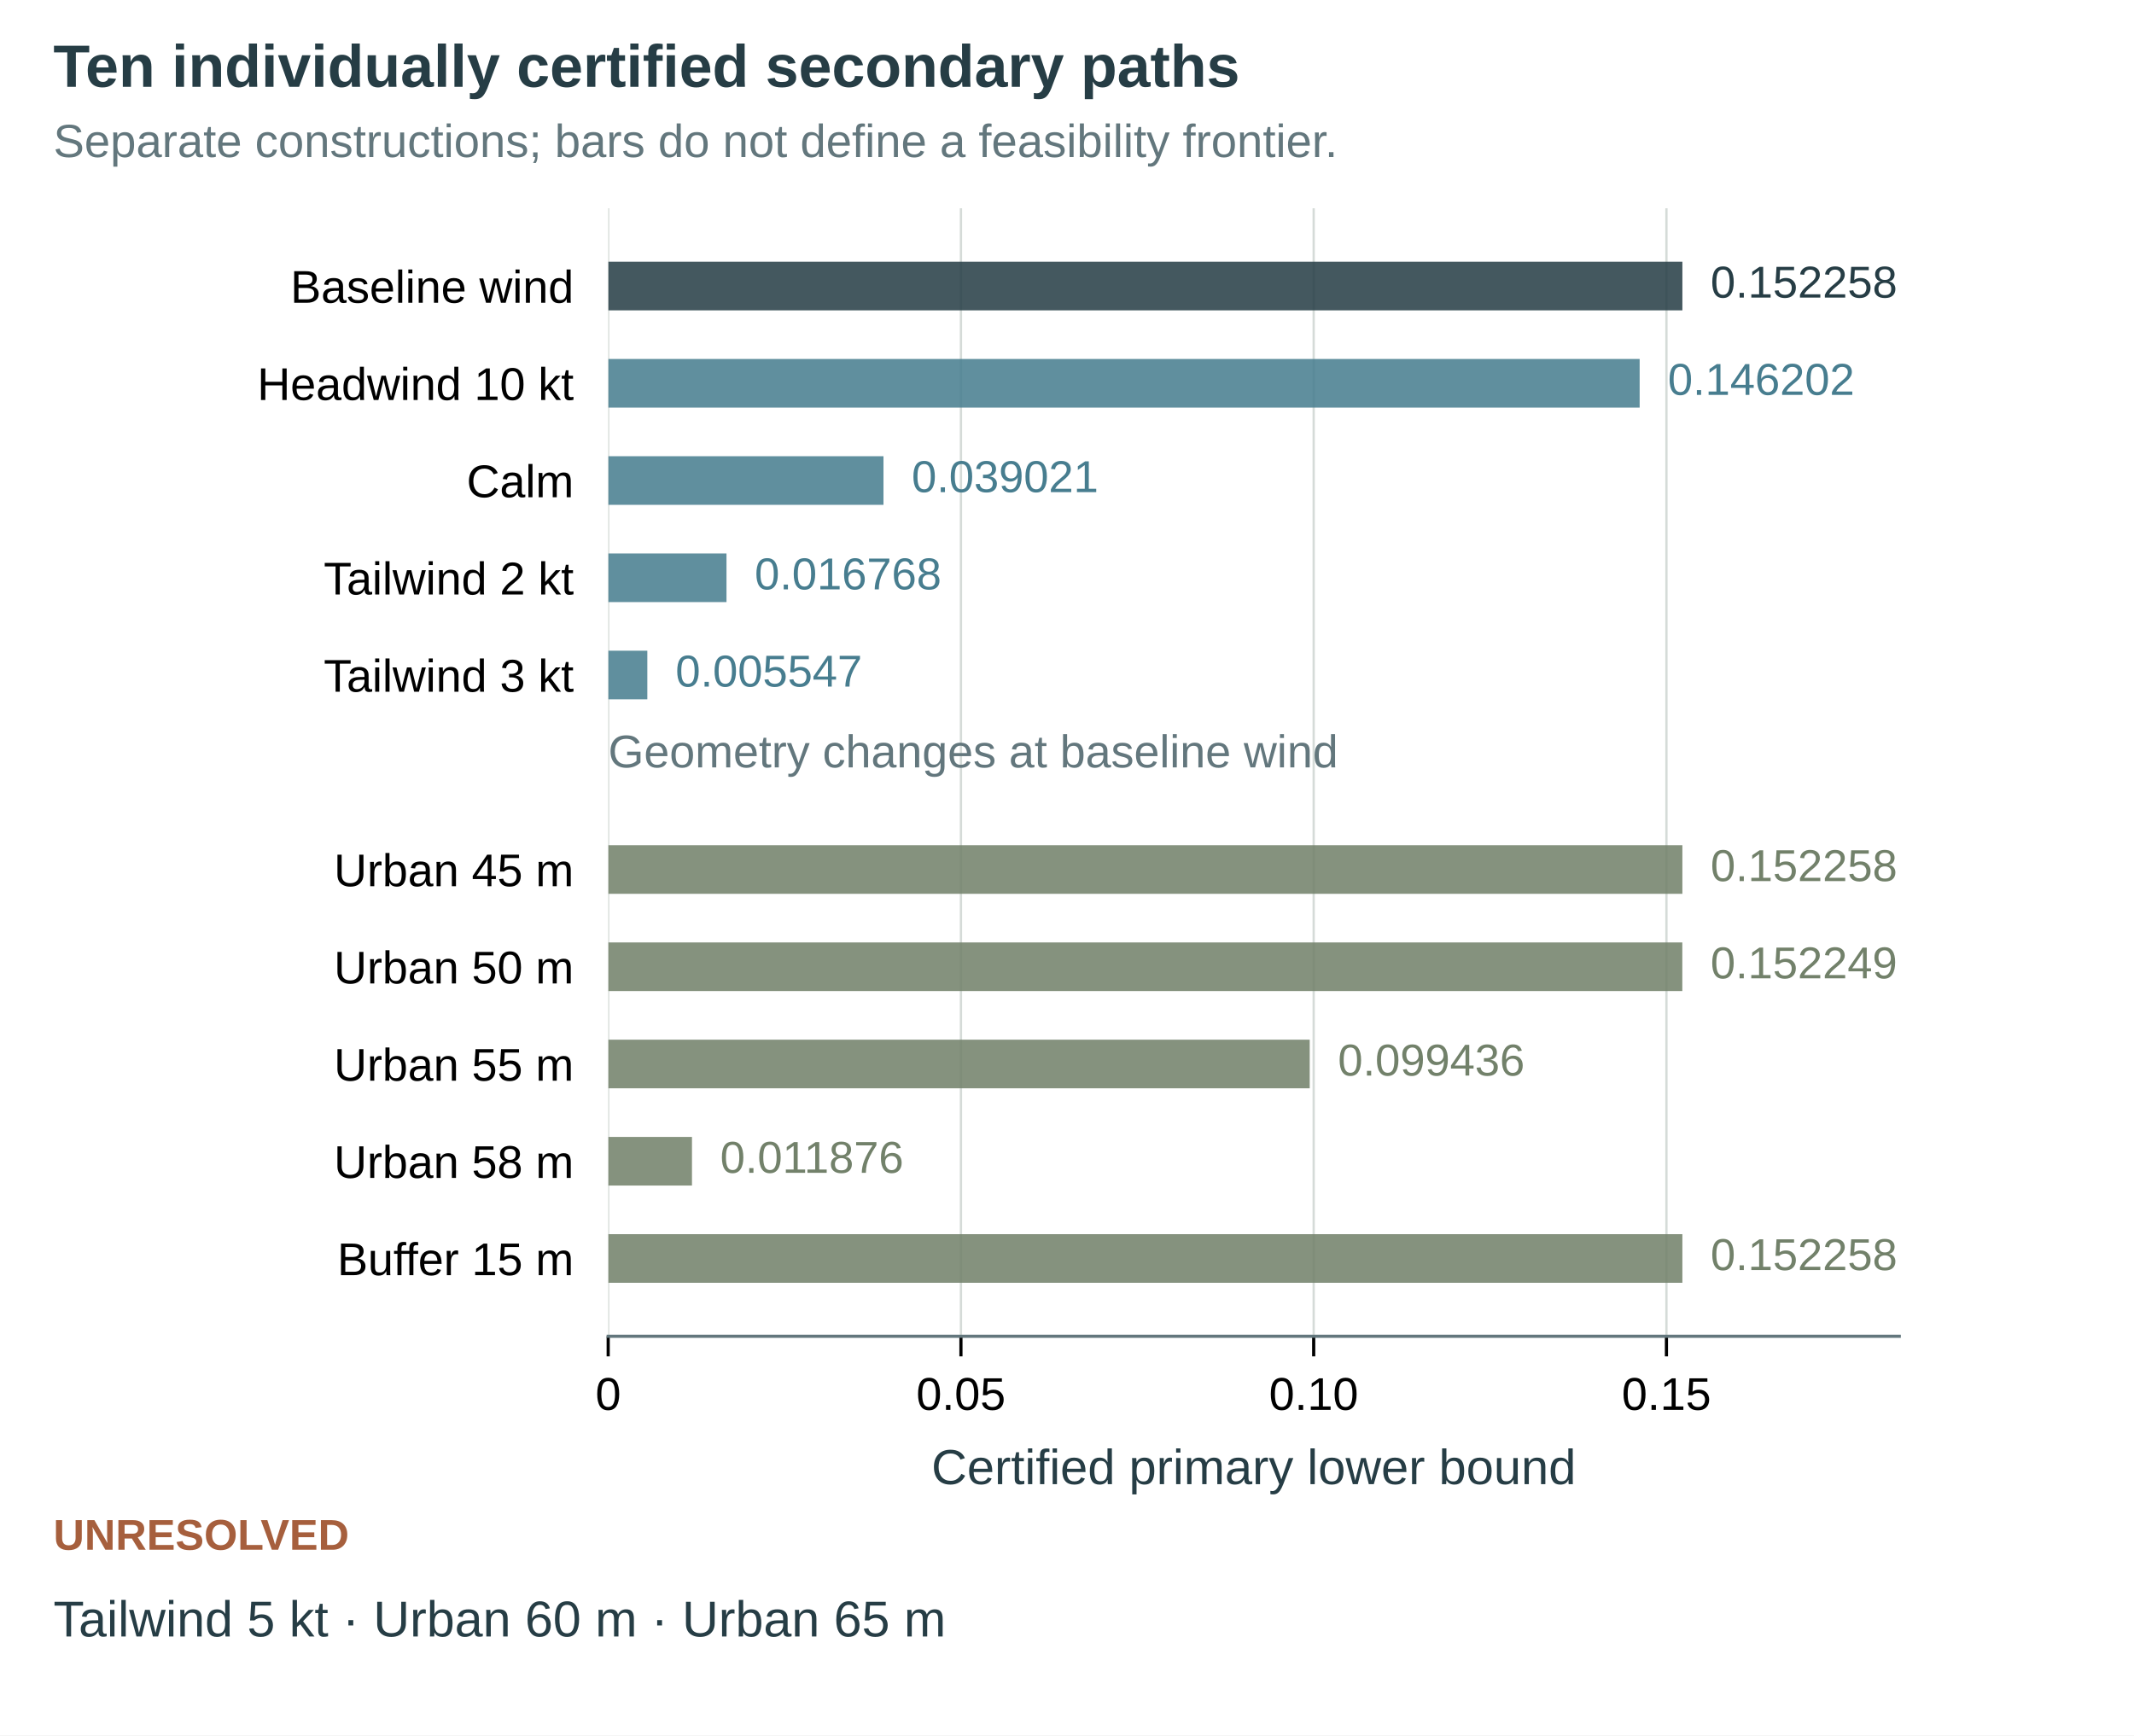
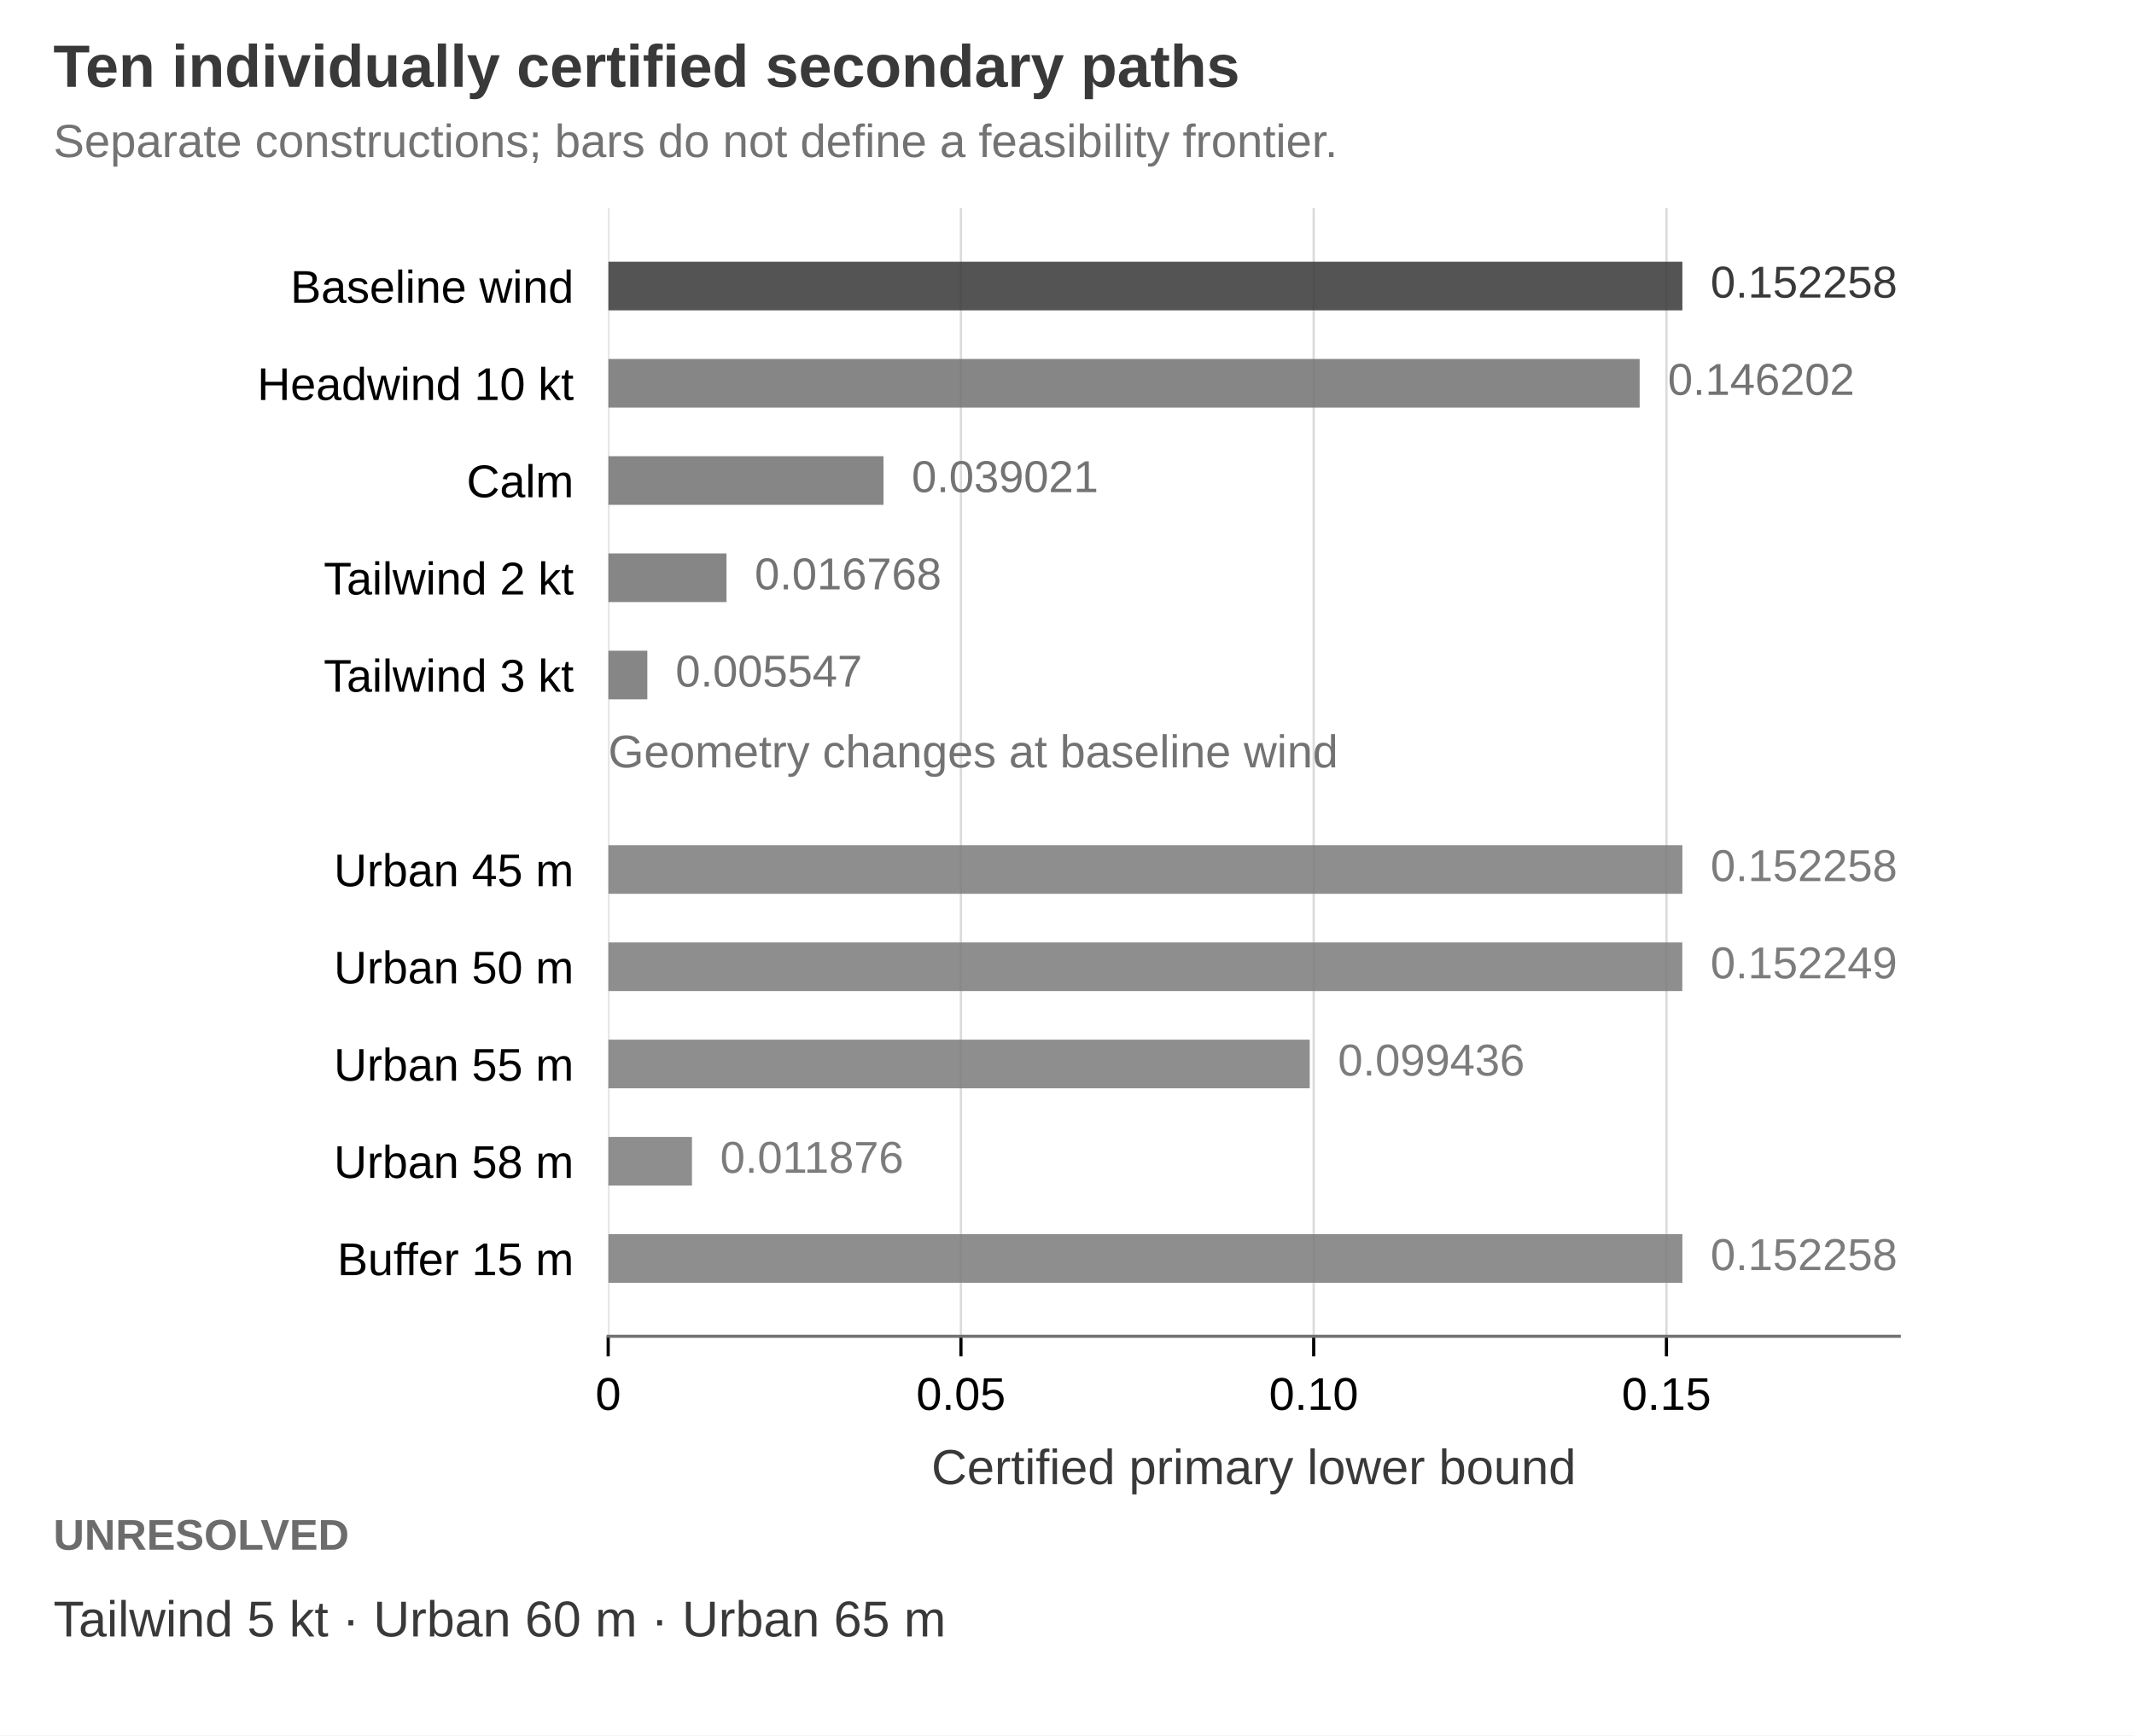
<svg xmlns="http://www.w3.org/2000/svg" xmlns:xlink="http://www.w3.org/1999/xlink" width="371.806pt" height="302.4pt" viewBox="0 0 371.806 302.4" version="1.1">
  <defs>
    <style type="text/css">*{stroke-linejoin: round; stroke-linecap: butt}</style>
  </defs>
  <g id="figure_1">
    <g id="patch_1">
      <path d="M 0 302.4  L 371.806 302.4  L 371.806 0  L 0 0  z " style="fill: #ffffff" />
    </g>
    <g id="axes_1">
      <g id="patch_2">
        <path d="M 105.965 232.848  L 330.907 232.848  L 330.907 36.288  L 105.965 36.288  z " style="fill: #ffffff" />
      </g>
      <g id="matplotlib.axis_1">
        <g id="xtick_1">
          <g id="line2d_1">
-             <path d="M 105.965 232.848  L 105.965 36.288  " clip-path="url(#p746984b168)" style="fill: none; stroke: #d5dbd8; stroke-width: 0.4; stroke-linecap: square" />
+             <path d="M 105.965 232.848  L 105.965 36.288  " clip-path="url(#p746984b168)" style="fill: none; stroke: #dadada; stroke-width: 0.4; stroke-linecap: square" />
          </g>
          <g id="line2d_2">
            <defs>
              <path id="m22aa7da705" d="M 0 0  L 0 3.5  " style="stroke: #000000; stroke-width: 0.55" />
            </defs>
            <g>
              <use xlink:href="#m22aa7da705" x="105.965" y="232.848" style="stroke: #000000; stroke-width: 0.55" />
            </g>
          </g>
          <g id="text_1">
            <text style="font-size: 8px; font-family: 'Arial'; text-anchor: middle" x="105.965" y="245.672" transform="rotate(-0 105.9646 245.6722)">0</text>
          </g>
        </g>
        <g id="xtick_2">
          <g id="line2d_3">
-             <path d="M 167.424 232.848  L 167.424 36.288  " clip-path="url(#p746984b168)" style="fill: none; stroke: #d5dbd8; stroke-width: 0.4; stroke-linecap: square" />
+             <path d="M 167.424 232.848  L 167.424 36.288  " clip-path="url(#p746984b168)" style="fill: none; stroke: #dadada; stroke-width: 0.4; stroke-linecap: square" />
          </g>
          <g id="line2d_4">
            <g>
              <use xlink:href="#m22aa7da705" x="167.424" y="232.848" style="stroke: #000000; stroke-width: 0.55" />
            </g>
          </g>
          <g id="text_2">
            <text style="font-size: 8px; font-family: 'Arial'; text-anchor: middle" x="167.424" y="245.672" transform="rotate(-0 167.4243 245.6722)">0.05</text>
          </g>
        </g>
        <g id="xtick_3">
          <g id="line2d_5">
-             <path d="M 228.884 232.848  L 228.884 36.288  " clip-path="url(#p746984b168)" style="fill: none; stroke: #d5dbd8; stroke-width: 0.4; stroke-linecap: square" />
+             <path d="M 228.884 232.848  L 228.884 36.288  " clip-path="url(#p746984b168)" style="fill: none; stroke: #dadada; stroke-width: 0.4; stroke-linecap: square" />
          </g>
          <g id="line2d_6">
            <g>
              <use xlink:href="#m22aa7da705" x="228.884" y="232.848" style="stroke: #000000; stroke-width: 0.55" />
            </g>
          </g>
          <g id="text_3">
            <text style="font-size: 8px; font-family: 'Arial'; text-anchor: middle" x="228.884" y="245.672" transform="rotate(-0 228.884 245.6722)">0.10</text>
          </g>
        </g>
        <g id="xtick_4">
          <g id="line2d_7">
-             <path d="M 290.344 232.848  L 290.344 36.288  " clip-path="url(#p746984b168)" style="fill: none; stroke: #d5dbd8; stroke-width: 0.4; stroke-linecap: square" />
+             <path d="M 290.344 232.848  L 290.344 36.288  " clip-path="url(#p746984b168)" style="fill: none; stroke: #dadada; stroke-width: 0.4; stroke-linecap: square" />
          </g>
          <g id="line2d_8">
            <g>
              <use xlink:href="#m22aa7da705" x="290.344" y="232.848" style="stroke: #000000; stroke-width: 0.55" />
            </g>
          </g>
          <g id="text_4">
            <text style="font-size: 8px; font-family: 'Arial'; text-anchor: middle" x="290.344" y="245.672" transform="rotate(-0 290.3437 245.6722)">0.15</text>
          </g>
        </g>
        <g id="text_5">
-           <text style="font-size: 8.6px; font-family: 'Arial'; text-anchor: middle; fill: #263d45" x="218.436" y="258.617" transform="rotate(-0 218.4359 258.6168)">Certified primary lower bound</text>
+           <text style="font-size: 8.6px; font-family: 'Arial'; text-anchor: middle; fill: #393939" x="218.436" y="258.617" transform="rotate(-0 218.4359 258.6168)">Certified primary lower bound</text>
        </g>
      </g>
      <g id="matplotlib.axis_2">
        <g id="ytick_1">
          <g id="line2d_9" />
          <g id="text_6">
            <text style="font-size: 8px; font-family: 'Arial'; text-anchor: end" x="99.965" y="52.756" transform="rotate(-0 99.96463 52.75597)">Baseline wind</text>
          </g>
        </g>
        <g id="ytick_2">
          <g id="line2d_10" />
          <g id="text_7">
            <text style="font-size: 8px; font-family: 'Arial'; text-anchor: end" x="99.965" y="69.701" transform="rotate(-0 99.96463 69.7008)">Headwind 10 kt</text>
          </g>
        </g>
        <g id="ytick_3">
          <g id="line2d_11" />
          <g id="text_8">
            <text style="font-size: 8px; font-family: 'Arial'; text-anchor: end" x="99.965" y="86.646" transform="rotate(-0 99.96463 86.64563)">Calm</text>
          </g>
        </g>
        <g id="ytick_4">
          <g id="line2d_12" />
          <g id="text_9">
            <text style="font-size: 8px; font-family: 'Arial'; text-anchor: end" x="99.965" y="103.59" transform="rotate(-0 99.96463 103.5905)">Tailwind 2 kt</text>
          </g>
        </g>
        <g id="ytick_5">
          <g id="line2d_13" />
          <g id="text_10">
            <text style="font-size: 8px; font-family: 'Arial'; text-anchor: end" x="99.965" y="120.535" transform="rotate(-0 99.96463 120.5353)">Tailwind 3 kt</text>
          </g>
        </g>
        <g id="ytick_6">
          <g id="line2d_14" />
          <g id="text_11">
            <text style="font-size: 8px; font-family: 'Arial'; text-anchor: end" x="99.965" y="154.425" transform="rotate(-0 99.96463 154.4249)">Urban 45 m</text>
          </g>
        </g>
        <g id="ytick_7">
          <g id="line2d_15" />
          <g id="text_12">
            <text style="font-size: 8px; font-family: 'Arial'; text-anchor: end" x="99.965" y="171.37" transform="rotate(-0 99.96463 171.3698)">Urban 50 m</text>
          </g>
        </g>
        <g id="ytick_8">
          <g id="line2d_16" />
          <g id="text_13">
            <text style="font-size: 8px; font-family: 'Arial'; text-anchor: end" x="99.965" y="188.315" transform="rotate(-0 99.96463 188.3146)">Urban 55 m</text>
          </g>
        </g>
        <g id="ytick_9">
          <g id="line2d_17" />
          <g id="text_14">
            <text style="font-size: 8px; font-family: 'Arial'; text-anchor: end" x="99.965" y="205.259" transform="rotate(-0 99.96463 205.2594)">Urban 58 m</text>
          </g>
        </g>
        <g id="ytick_10">
          <g id="line2d_18" />
          <g id="text_15">
            <text style="font-size: 8px; font-family: 'Arial'; text-anchor: end" x="99.965" y="222.204" transform="rotate(-0 99.96463 222.2042)">Buffer 15 m</text>
          </g>
        </g>
      </g>
      <g id="patch_3">
-         <path d="M 105.965 54.08  L 293.12 54.08  L 293.12 45.608  L 105.965 45.608  z " clip-path="url(#p746984b168)" style="fill: #263d45; opacity: 0.86" />
+         <path d="M 105.965 54.08  L 293.12 54.08  L 293.12 45.608  L 105.965 45.608  z " clip-path="url(#p746984b168)" style="fill: #393939; opacity: 0.86" />
      </g>
      <g id="patch_4">
-         <path d="M 105.965 71.025  L 285.676 71.025  L 285.676 62.552  L 105.965 62.552  z " clip-path="url(#p746984b168)" style="fill: #477d8f; opacity: 0.86" />
+         <path d="M 105.965 71.025  L 285.676 71.025  L 285.676 62.552  L 105.965 62.552  z " clip-path="url(#p746984b168)" style="fill: #737373; opacity: 0.86" />
      </g>
      <g id="patch_5">
-         <path d="M 105.965 87.97  L 153.929 87.97  L 153.929 79.497  L 105.965 79.497  z " clip-path="url(#p746984b168)" style="fill: #477d8f; opacity: 0.86" />
+         <path d="M 105.965 87.97  L 153.929 87.97  L 153.929 79.497  L 105.965 79.497  z " clip-path="url(#p746984b168)" style="fill: #737373; opacity: 0.86" />
      </g>
      <g id="patch_6">
-         <path d="M 105.965 104.915  L 126.576 104.915  L 126.576 96.442  L 105.965 96.442  z " clip-path="url(#p746984b168)" style="fill: #477d8f; opacity: 0.86" />
+         <path d="M 105.965 104.915  L 126.576 104.915  L 126.576 96.442  L 105.965 96.442  z " clip-path="url(#p746984b168)" style="fill: #737373; opacity: 0.86" />
      </g>
      <g id="patch_7">
-         <path d="M 105.965 121.859  L 112.784 121.859  L 112.784 113.387  L 105.965 113.387  z " clip-path="url(#p746984b168)" style="fill: #477d8f; opacity: 0.86" />
+         <path d="M 105.965 121.859  L 112.784 121.859  L 112.784 113.387  L 105.965 113.387  z " clip-path="url(#p746984b168)" style="fill: #737373; opacity: 0.86" />
      </g>
      <g id="patch_8">
-         <path d="M 105.965 155.749  L 293.12 155.749  L 293.12 147.277  L 105.965 147.277  z " clip-path="url(#p746984b168)" style="fill: #72816a; opacity: 0.86" />
+         <path d="M 105.965 155.749  L 293.12 155.749  L 293.12 147.277  L 105.965 147.277  z " clip-path="url(#p746984b168)" style="fill: #7c7c7c; opacity: 0.86" />
      </g>
      <g id="patch_9">
-         <path d="M 105.965 172.694  L 293.109 172.694  L 293.109 164.221  L 105.965 164.221  z " clip-path="url(#p746984b168)" style="fill: #72816a; opacity: 0.86" />
+         <path d="M 105.965 172.694  L 293.109 172.694  L 293.109 164.221  L 105.965 164.221  z " clip-path="url(#p746984b168)" style="fill: #7c7c7c; opacity: 0.86" />
      </g>
      <g id="patch_10">
-         <path d="M 105.965 189.639  L 228.192 189.639  L 228.192 181.166  L 105.965 181.166  z " clip-path="url(#p746984b168)" style="fill: #72816a; opacity: 0.86" />
+         <path d="M 105.965 189.639  L 228.192 189.639  L 228.192 181.166  L 105.965 181.166  z " clip-path="url(#p746984b168)" style="fill: #7c7c7c; opacity: 0.86" />
      </g>
      <g id="patch_11">
-         <path d="M 105.965 206.584  L 120.563 206.584  L 120.563 198.111  L 105.965 198.111  z " clip-path="url(#p746984b168)" style="fill: #72816a; opacity: 0.86" />
+         <path d="M 105.965 206.584  L 120.563 206.584  L 120.563 198.111  L 105.965 198.111  z " clip-path="url(#p746984b168)" style="fill: #7c7c7c; opacity: 0.86" />
      </g>
      <g id="patch_12">
-         <path d="M 105.965 223.528  L 293.12 223.528  L 293.12 215.056  L 105.965 215.056  z " clip-path="url(#p746984b168)" style="fill: #72816a; opacity: 0.86" />
+         <path d="M 105.965 223.528  L 293.12 223.528  L 293.12 215.056  L 105.965 215.056  z " clip-path="url(#p746984b168)" style="fill: #7c7c7c; opacity: 0.86" />
      </g>
      <g id="patch_13">
-         <path d="M 105.965 232.848  L 330.907 232.848  " style="fill: none; stroke: #63777d; stroke-width: 0.55; stroke-linejoin: miter; stroke-linecap: square" />
+         <path d="M 105.965 232.848  L 330.907 232.848  " style="fill: none; stroke: #737373; stroke-width: 0.55; stroke-linejoin: miter; stroke-linecap: square" />
      </g>
      <g id="text_16">
-         <text style="font-size: 7.8px; font-family: 'Arial'; text-anchor: start; fill: #263d45" x="298.037" y="51.862" transform="rotate(-0 298.0368 51.86242)">0.152258</text>
+         <text style="font-size: 7.8px; font-family: 'Arial'; text-anchor: start; fill: #393939" x="298.037" y="51.862" transform="rotate(-0 298.0368 51.86242)">0.152258</text>
      </g>
      <g id="text_17">
-         <text style="font-size: 7.8px; font-family: 'Arial'; text-anchor: start; fill: #477d8f" x="290.593" y="68.807" transform="rotate(-0 290.5931 68.80724)">0.146202</text>
+         <text style="font-size: 7.8px; font-family: 'Arial'; text-anchor: start; fill: #737373" x="290.593" y="68.807" transform="rotate(-0 290.5931 68.80724)">0.146202</text>
      </g>
      <g id="text_18">
-         <text style="font-size: 7.8px; font-family: 'Arial'; text-anchor: start; fill: #477d8f" x="158.846" y="85.752" transform="rotate(-0 158.8461 85.75207)">0.039021</text>
+         <text style="font-size: 7.8px; font-family: 'Arial'; text-anchor: start; fill: #737373" x="158.846" y="85.752" transform="rotate(-0 158.8461 85.75207)">0.039021</text>
      </g>
      <g id="text_19">
-         <text style="font-size: 7.8px; font-family: 'Arial'; text-anchor: start; fill: #477d8f" x="131.493" y="102.697" transform="rotate(-0 131.4926 102.6969)">0.016768</text>
+         <text style="font-size: 7.8px; font-family: 'Arial'; text-anchor: start; fill: #737373" x="131.493" y="102.697" transform="rotate(-0 131.4926 102.6969)">0.016768</text>
      </g>
      <g id="text_20">
-         <text style="font-size: 7.8px; font-family: 'Arial'; text-anchor: start; fill: #477d8f" x="117.7" y="119.642" transform="rotate(-0 117.7003 119.6417)">0.005547</text>
+         <text style="font-size: 7.8px; font-family: 'Arial'; text-anchor: start; fill: #737373" x="117.7" y="119.642" transform="rotate(-0 117.7003 119.6417)">0.005547</text>
      </g>
      <g id="text_21">
-         <text style="font-size: 7.8px; font-family: 'Arial'; text-anchor: start; fill: #72816a" x="298.037" y="153.531" transform="rotate(-0 298.0368 153.5314)">0.152258</text>
+         <text style="font-size: 7.8px; font-family: 'Arial'; text-anchor: start; fill: #7c7c7c" x="298.037" y="153.531" transform="rotate(-0 298.0368 153.5314)">0.152258</text>
      </g>
      <g id="text_22">
-         <text style="font-size: 7.8px; font-family: 'Arial'; text-anchor: start; fill: #72816a" x="298.026" y="170.476" transform="rotate(-0 298.0261 170.4762)">0.152249</text>
+         <text style="font-size: 7.8px; font-family: 'Arial'; text-anchor: start; fill: #7c7c7c" x="298.026" y="170.476" transform="rotate(-0 298.0261 170.4762)">0.152249</text>
      </g>
      <g id="text_23">
-         <text style="font-size: 7.8px; font-family: 'Arial'; text-anchor: start; fill: #72816a" x="233.108" y="187.421" transform="rotate(-0 233.1083 187.421)">0.099436</text>
+         <text style="font-size: 7.8px; font-family: 'Arial'; text-anchor: start; fill: #7c7c7c" x="233.108" y="187.421" transform="rotate(-0 233.1083 187.421)">0.099436</text>
      </g>
      <g id="text_24">
-         <text style="font-size: 7.8px; font-family: 'Arial'; text-anchor: start; fill: #72816a" x="125.48" y="204.366" transform="rotate(-0 125.4799 204.3659)">0.011876</text>
+         <text style="font-size: 7.8px; font-family: 'Arial'; text-anchor: start; fill: #7c7c7c" x="125.48" y="204.366" transform="rotate(-0 125.4799 204.3659)">0.011876</text>
      </g>
      <g id="text_25">
-         <text style="font-size: 7.8px; font-family: 'Arial'; text-anchor: start; fill: #72816a" x="298.037" y="221.311" transform="rotate(-0 298.0368 221.3107)">0.152258</text>
+         <text style="font-size: 7.8px; font-family: 'Arial'; text-anchor: start; fill: #7c7c7c" x="298.037" y="221.311" transform="rotate(-0 298.0368 221.3107)">0.152258</text>
      </g>
      <g id="text_26">
-         <text style="font-size: 8px; font-family: 'Arial'; text-anchor: start; fill: #63777d" x="105.965" y="133.721" transform="rotate(-0 105.9646 133.7208)">Geometry changes at baseline wind</text>
+         <text style="font-size: 8px; font-family: 'Arial'; text-anchor: start; fill: #737373" x="105.965" y="133.721" transform="rotate(-0 105.9646 133.7208)">Geometry changes at baseline wind</text>
      </g>
    </g>
    <g id="text_27">
-       <text style="font-weight: 700; font-size: 10.4px; font-family: 'Arial'; text-anchor: start; fill: #263d45" x="9.295" y="15.131" transform="rotate(-0 9.295143 15.13148)">Ten individually certified secondary paths</text>
+       <text style="font-weight: 700; font-size: 10.4px; font-family: 'Arial'; text-anchor: start; fill: #393939" x="9.295" y="15.131" transform="rotate(-0 9.295143 15.13148)">Ten individually certified secondary paths</text>
    </g>
    <g id="text_28">
-       <text style="font-size: 8.1px; font-family: 'Arial'; text-anchor: start; fill: #63777d" x="9.295" y="27.367" transform="rotate(-0 9.295143 27.36742)">Separate constructions; bars do not define a feasibility frontier.</text>
+       <text style="font-size: 8.1px; font-family: 'Arial'; text-anchor: start; fill: #737373" x="9.295" y="27.367" transform="rotate(-0 9.295143 27.36742)">Separate constructions; bars do not define a feasibility frontier.</text>
    </g>
    <g id="text_29">
-       <text style="font-weight: 700; font-size: 7.5px; font-family: 'Arial'; text-anchor: start; fill: #a65f3d" x="9.295" y="270.043" transform="rotate(-0 9.295143 270.0432)">UNRESOLVED</text>
+       <text style="font-weight: 700; font-size: 7.5px; font-family: 'Arial'; text-anchor: start; fill: #6c6c6c" x="9.295" y="270.043" transform="rotate(-0 9.295143 270.0432)">UNRESOLVED</text>
    </g>
    <g id="text_30">
-       <text style="font-size: 8.8px; font-family: 'Arial'; text-anchor: start; fill: #263d45" x="9.295" y="285.163" transform="rotate(-0 9.295143 285.1632)">Tailwind 5 kt  ·  Urban 60 m  ·  Urban 65 m</text>
+       <text style="font-size: 8.8px; font-family: 'Arial'; text-anchor: start; fill: #393939" x="9.295" y="285.163" transform="rotate(-0 9.295143 285.1632)">Tailwind 5 kt  ·  Urban 60 m  ·  Urban 65 m</text>
    </g>
  </g>
  <defs>
    <clipPath id="p746984b168">
      <rect x="105.965" y="36.288" width="224.942" height="196.56" />
    </clipPath>
  </defs>
</svg>
